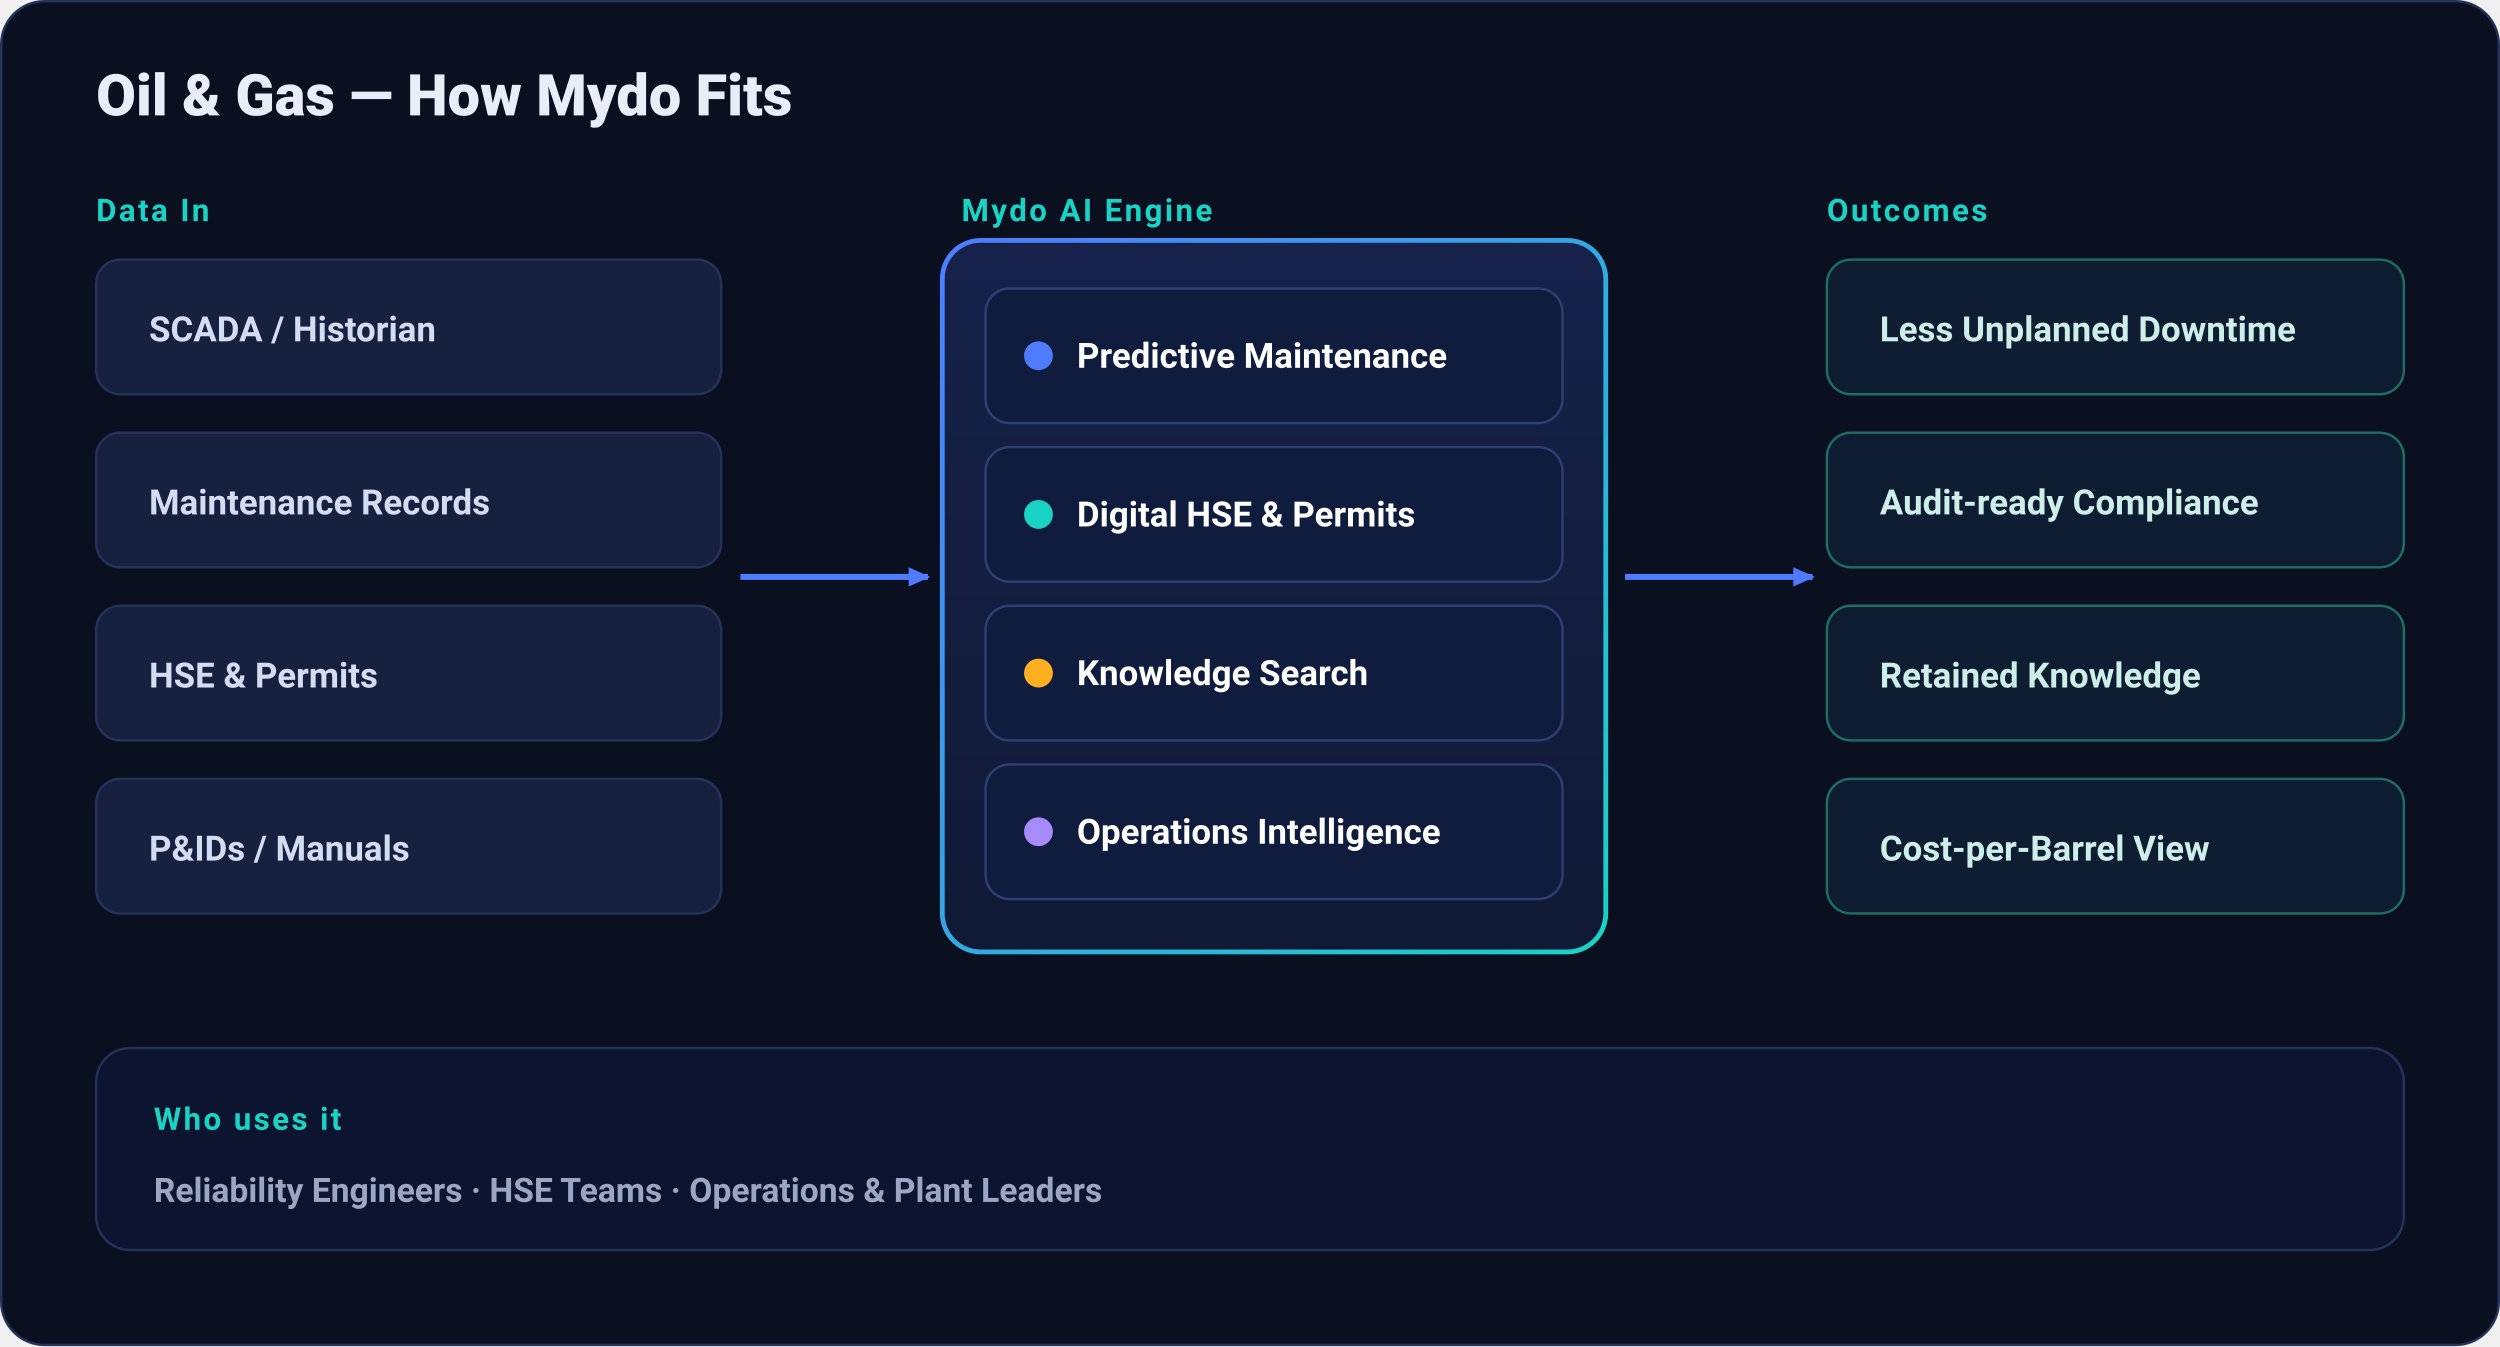
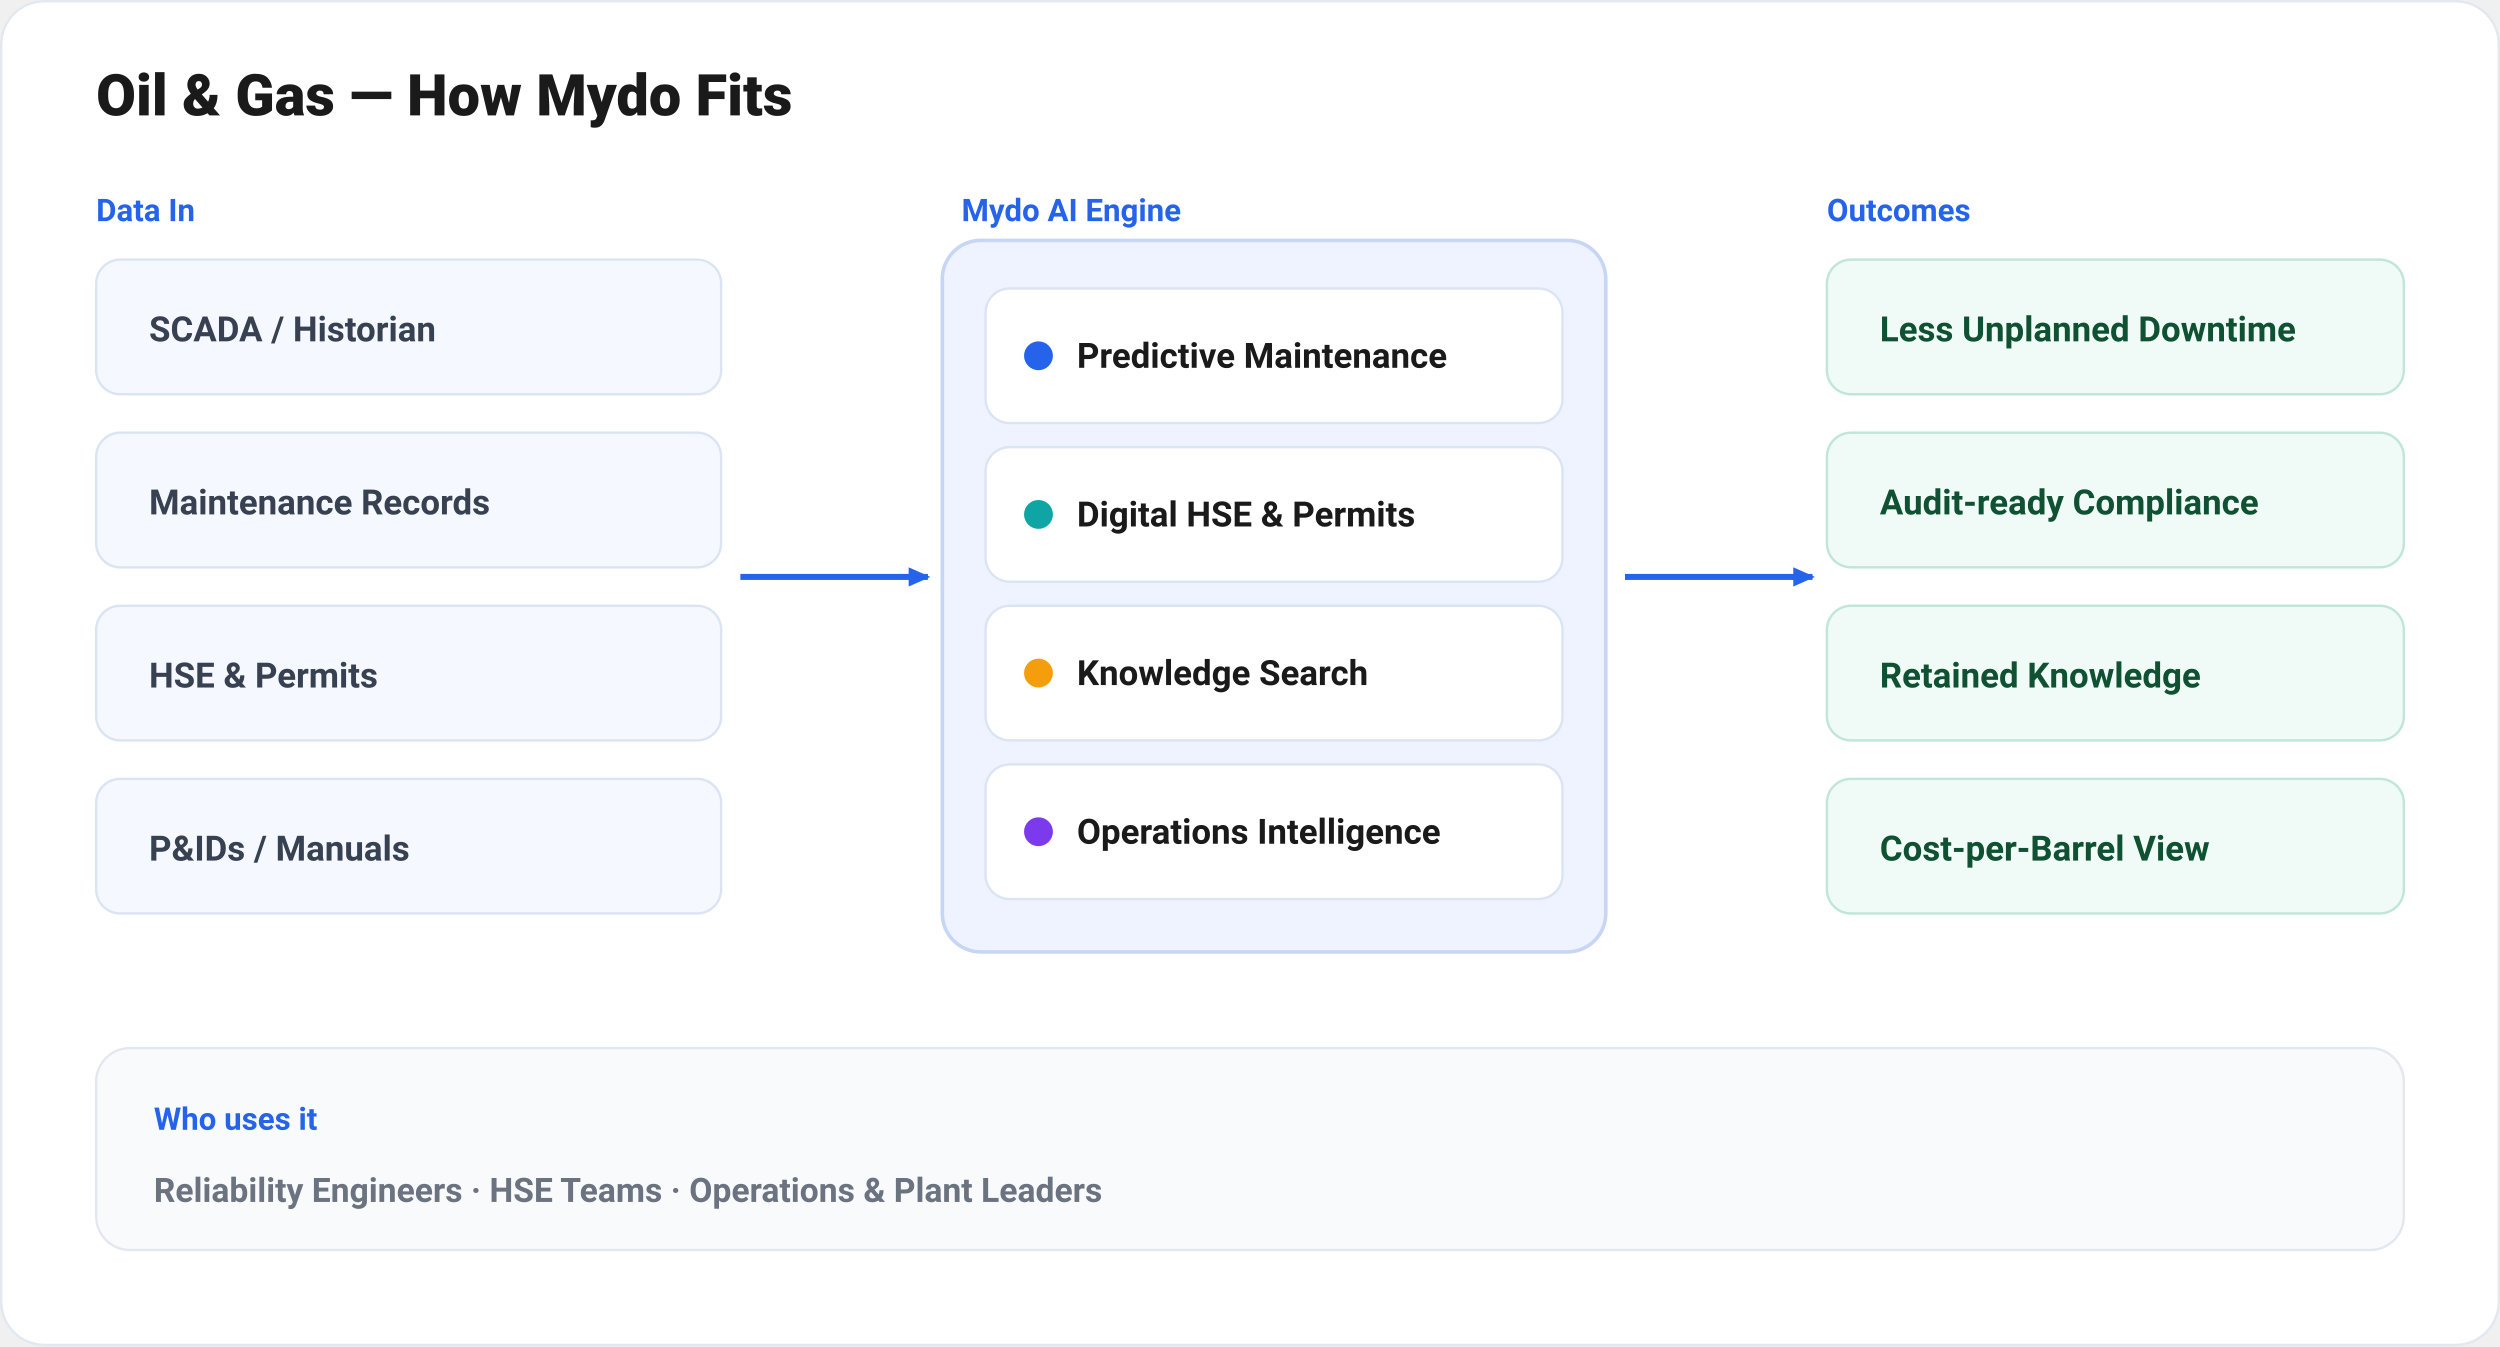
<svg xmlns="http://www.w3.org/2000/svg" viewBox="0 0 1040 560" font-family="Segoe UI, Roboto, Helvetica, Arial, sans-serif">
-   <defs>
-     <linearGradient id="g-brand" x1="0" y1="0" x2="1" y2="1">
-       <stop offset="0" stop-color="#4f7cff" />
-       <stop offset="1" stop-color="#19d3c5" />
-     </linearGradient>
-     <linearGradient id="g-engine" x1="0" y1="0" x2="0" y2="1">
-       <stop offset="0" stop-color="#16224a" />
-       <stop offset="1" stop-color="#101935" />
-     </linearGradient>
-     <marker id="arrow" markerWidth="12" markerHeight="12" refX="8" refY="4" orient="auto" markerUnits="userSpaceOnUse">
-       <path d="M0,0 L9,4 L0,8 Z" fill="#4f7cff" />
-     </marker>
-     <style>
-       .title{fill:#e8edf7;font-size:24px;font-weight:800}.col{fill:#19d3c5;font-size:13px;font-weight:700;letter-spacing:1px;text-transform:uppercase}
-       .node{fill:#16203f;stroke:#25325a}.nlabel{fill:#d4dcf2;font-size:14.5px;font-weight:600}
-       .chip{fill:#101c3e;stroke:#2d3f73}.clabel{fill:#fff;font-size:14.5px;font-weight:700}
-       .out{fill:#0f1d33;stroke:#1d6f63}.olabel{fill:#cdeee9;font-size:14.5px;font-weight:600}
-       .users{fill:#9aa6c4;font-size:14px;font-weight:600}
-     </style>
-   </defs>
-   <rect x="0.5" y="0.5" width="1039" height="559" rx="18" fill="#0b1020" stroke="#25325a" />
-   <text x="40" y="48" class="title">Oil &amp; Gas — How Mydo Fits</text>
-   <text x="40" y="92" class="col">Data In</text>
-   <text x="400" y="92" class="col">Mydo AI Engine</text>
-   <text x="760" y="92" class="col">Outcomes</text>
-   <rect x="40" y="108" width="260" height="56" rx="10" class="node" />
-   <text x="62" y="142" class="nlabel">SCADA / Historian</text>
-   <rect x="40" y="180" width="260" height="56" rx="10" class="node" />
-   <text x="62" y="214" class="nlabel">Maintenance Records</text>
-   <rect x="40" y="252" width="260" height="56" rx="10" class="node" />
-   <text x="62" y="286" class="nlabel">HSE &amp; Permits</text>
-   <rect x="40" y="324" width="260" height="56" rx="10" class="node" />
-   <text x="62" y="358" class="nlabel">P&amp;IDs / Manuals</text>
-   <line x1="308" y1="240" x2="386" y2="240" stroke="#4f7cff" stroke-width="2.5" marker-end="url(#arrow)" />
-   <rect x="392" y="100" width="276" height="296" rx="16" fill="url(#g-engine)" stroke="url(#g-brand)" stroke-width="2" />
-   <rect x="410" y="120" width="240" height="56" rx="10" class="chip" />
-   <circle cx="432" cy="148" r="6" fill="#4f7cff" />
-   <text x="448" y="153" class="clabel">Predictive Maintenance</text>
-   <rect x="410" y="186" width="240" height="56" rx="10" class="chip" />
-   <circle cx="432" cy="214" r="6" fill="#19d3c5" />
-   <text x="448" y="219" class="clabel">Digital HSE &amp; Permits</text>
-   <rect x="410" y="252" width="240" height="56" rx="10" class="chip" />
-   <circle cx="432" cy="280" r="6" fill="#ffb020" />
-   <text x="448" y="285" class="clabel">Knowledge Search</text>
-   <rect x="410" y="318" width="240" height="56" rx="10" class="chip" />
-   <circle cx="432" cy="346" r="6" fill="#a78bfa" />
-   <text x="448" y="351" class="clabel">Operations Intelligence</text>
-   <line x1="676" y1="240" x2="754" y2="240" stroke="#4f7cff" stroke-width="2.5" marker-end="url(#arrow)" />
-   <rect x="760" y="108" width="240" height="56" rx="10" class="out" />
-   <text x="782" y="142" class="olabel">Less Unplanned Downtime</text>
-   <rect x="760" y="180" width="240" height="56" rx="10" class="out" />
-   <text x="782" y="214" class="olabel">Audit-ready Compliance</text>
-   <rect x="760" y="252" width="240" height="56" rx="10" class="out" />
-   <text x="782" y="286" class="olabel">Retained Knowledge</text>
-   <rect x="760" y="324" width="240" height="56" rx="10" class="out" />
-   <text x="782" y="358" class="olabel">Cost-per-Barrel View</text>
-   <rect x="40" y="436" width="960" height="84" rx="14" fill="#0c1430" stroke="#25325a" />
-   <text x="64" y="470" class="col">Who uses it</text>
-   <text x="64" y="500" class="users">Reliability Engineers  ·  HSE Teams  ·  Operations &amp; Plant Leaders</text>
+   <defs />
+   <rect x="0.5" y="0.5" width="1039" height="559" rx="18" fill="#ffffff" stroke="#e3e8f0" />
+   <marker id="ar" markerWidth="12" markerHeight="12" refX="8" refY="4" orient="auto" markerUnits="userSpaceOnUse">
+     <path d="M0,0 L9,4 L0,8 Z" fill="#2563eb" />
+   </marker>
+   <text x="40" y="48" font-family="Segoe UI, Roboto, Helvetica, Arial, sans-serif" font-size="24" fill="#1a1a1a" font-weight="800" text-anchor="start">Oil &amp; Gas — How Mydo Fits</text>
+   <text x="40" y="92" font-family="Segoe UI, Roboto, Helvetica, Arial, sans-serif" font-size="13" fill="#2563eb" font-weight="700" text-anchor="start">Data In</text>
+   <text x="400" y="92" font-family="Segoe UI, Roboto, Helvetica, Arial, sans-serif" font-size="13" fill="#2563eb" font-weight="700" text-anchor="start">Mydo AI Engine</text>
+   <text x="760" y="92" font-family="Segoe UI, Roboto, Helvetica, Arial, sans-serif" font-size="13" fill="#2563eb" font-weight="700" text-anchor="start">Outcomes</text>
+   <rect x="40" y="108" width="260" height="56" rx="10" fill="#f5f8ff" stroke="#dbe4f3" stroke-width="1" />
+   <text x="62" y="142" font-family="Segoe UI, Roboto, Helvetica, Arial, sans-serif" font-size="14.5" fill="#374151" font-weight="600" text-anchor="start">SCADA / Historian</text>
+   <rect x="40" y="180" width="260" height="56" rx="10" fill="#f5f8ff" stroke="#dbe4f3" stroke-width="1" />
+   <text x="62" y="214" font-family="Segoe UI, Roboto, Helvetica, Arial, sans-serif" font-size="14.5" fill="#374151" font-weight="600" text-anchor="start">Maintenance Records</text>
+   <rect x="40" y="252" width="260" height="56" rx="10" fill="#f5f8ff" stroke="#dbe4f3" stroke-width="1" />
+   <text x="62" y="286" font-family="Segoe UI, Roboto, Helvetica, Arial, sans-serif" font-size="14.5" fill="#374151" font-weight="600" text-anchor="start">HSE &amp; Permits</text>
+   <rect x="40" y="324" width="260" height="56" rx="10" fill="#f5f8ff" stroke="#dbe4f3" stroke-width="1" />
+   <text x="62" y="358" font-family="Segoe UI, Roboto, Helvetica, Arial, sans-serif" font-size="14.5" fill="#374151" font-weight="600" text-anchor="start">P&amp;IDs / Manuals</text>
+   <line x1="308" y1="240" x2="386" y2="240" stroke="#2563eb" stroke-width="2.5" marker-end="url(#ar)" />
+   <rect x="392" y="100" width="276" height="296" rx="16" fill="#eef3ff" stroke="#c7d6f5" stroke-width="1.5" />
+   <rect x="410" y="120" width="240" height="56" rx="10" fill="#ffffff" stroke="#dbe4f3" stroke-width="1" />
+   <circle cx="432" cy="148" r="6" fill="#2563eb" />
+   <text x="448" y="153" font-family="Segoe UI, Roboto, Helvetica, Arial, sans-serif" font-size="14.5" fill="#1a1a1a" font-weight="700" text-anchor="start">Predictive Maintenance</text>
+   <rect x="410" y="186" width="240" height="56" rx="10" fill="#ffffff" stroke="#dbe4f3" stroke-width="1" />
+   <circle cx="432" cy="214" r="6" fill="#0ea5a4" />
+   <text x="448" y="219" font-family="Segoe UI, Roboto, Helvetica, Arial, sans-serif" font-size="14.5" fill="#1a1a1a" font-weight="700" text-anchor="start">Digital HSE &amp; Permits</text>
+   <rect x="410" y="252" width="240" height="56" rx="10" fill="#ffffff" stroke="#dbe4f3" stroke-width="1" />
+   <circle cx="432" cy="280" r="6" fill="#f59e0b" />
+   <text x="448" y="285" font-family="Segoe UI, Roboto, Helvetica, Arial, sans-serif" font-size="14.5" fill="#1a1a1a" font-weight="700" text-anchor="start">Knowledge Search</text>
+   <rect x="410" y="318" width="240" height="56" rx="10" fill="#ffffff" stroke="#dbe4f3" stroke-width="1" />
+   <circle cx="432" cy="346" r="6" fill="#7c3aed" />
+   <text x="448" y="351" font-family="Segoe UI, Roboto, Helvetica, Arial, sans-serif" font-size="14.5" fill="#1a1a1a" font-weight="700" text-anchor="start">Operations Intelligence</text>
+   <line x1="676" y1="240" x2="754" y2="240" stroke="#2563eb" stroke-width="2.5" marker-end="url(#ar)" />
+   <rect x="760" y="108" width="240" height="56" rx="10" fill="#f0fbf7" stroke="#bfe6d8" stroke-width="1" />
+   <text x="782" y="142" font-family="Segoe UI, Roboto, Helvetica, Arial, sans-serif" font-size="14.5" fill="#0f5132" font-weight="600" text-anchor="start">Less Unplanned Downtime</text>
+   <rect x="760" y="180" width="240" height="56" rx="10" fill="#f0fbf7" stroke="#bfe6d8" stroke-width="1" />
+   <text x="782" y="214" font-family="Segoe UI, Roboto, Helvetica, Arial, sans-serif" font-size="14.5" fill="#0f5132" font-weight="600" text-anchor="start">Audit-ready Compliance</text>
+   <rect x="760" y="252" width="240" height="56" rx="10" fill="#f0fbf7" stroke="#bfe6d8" stroke-width="1" />
+   <text x="782" y="286" font-family="Segoe UI, Roboto, Helvetica, Arial, sans-serif" font-size="14.5" fill="#0f5132" font-weight="600" text-anchor="start">Retained Knowledge</text>
+   <rect x="760" y="324" width="240" height="56" rx="10" fill="#f0fbf7" stroke="#bfe6d8" stroke-width="1" />
+   <text x="782" y="358" font-family="Segoe UI, Roboto, Helvetica, Arial, sans-serif" font-size="14.5" fill="#0f5132" font-weight="600" text-anchor="start">Cost-per-Barrel View</text>
+   <rect x="40" y="436" width="960" height="84" rx="14" fill="#f8fafc" stroke="#e3e8f0" stroke-width="1" />
+   <text x="64" y="470" font-family="Segoe UI, Roboto, Helvetica, Arial, sans-serif" font-size="13" fill="#2563eb" font-weight="700" text-anchor="start">Who uses it</text>
+   <text x="64" y="500" font-family="Segoe UI, Roboto, Helvetica, Arial, sans-serif" font-size="14" fill="#6b7280" font-weight="600" text-anchor="start">Reliability Engineers  ·  HSE Teams  ·  Operations &amp; Plant Leaders</text>
</svg>
